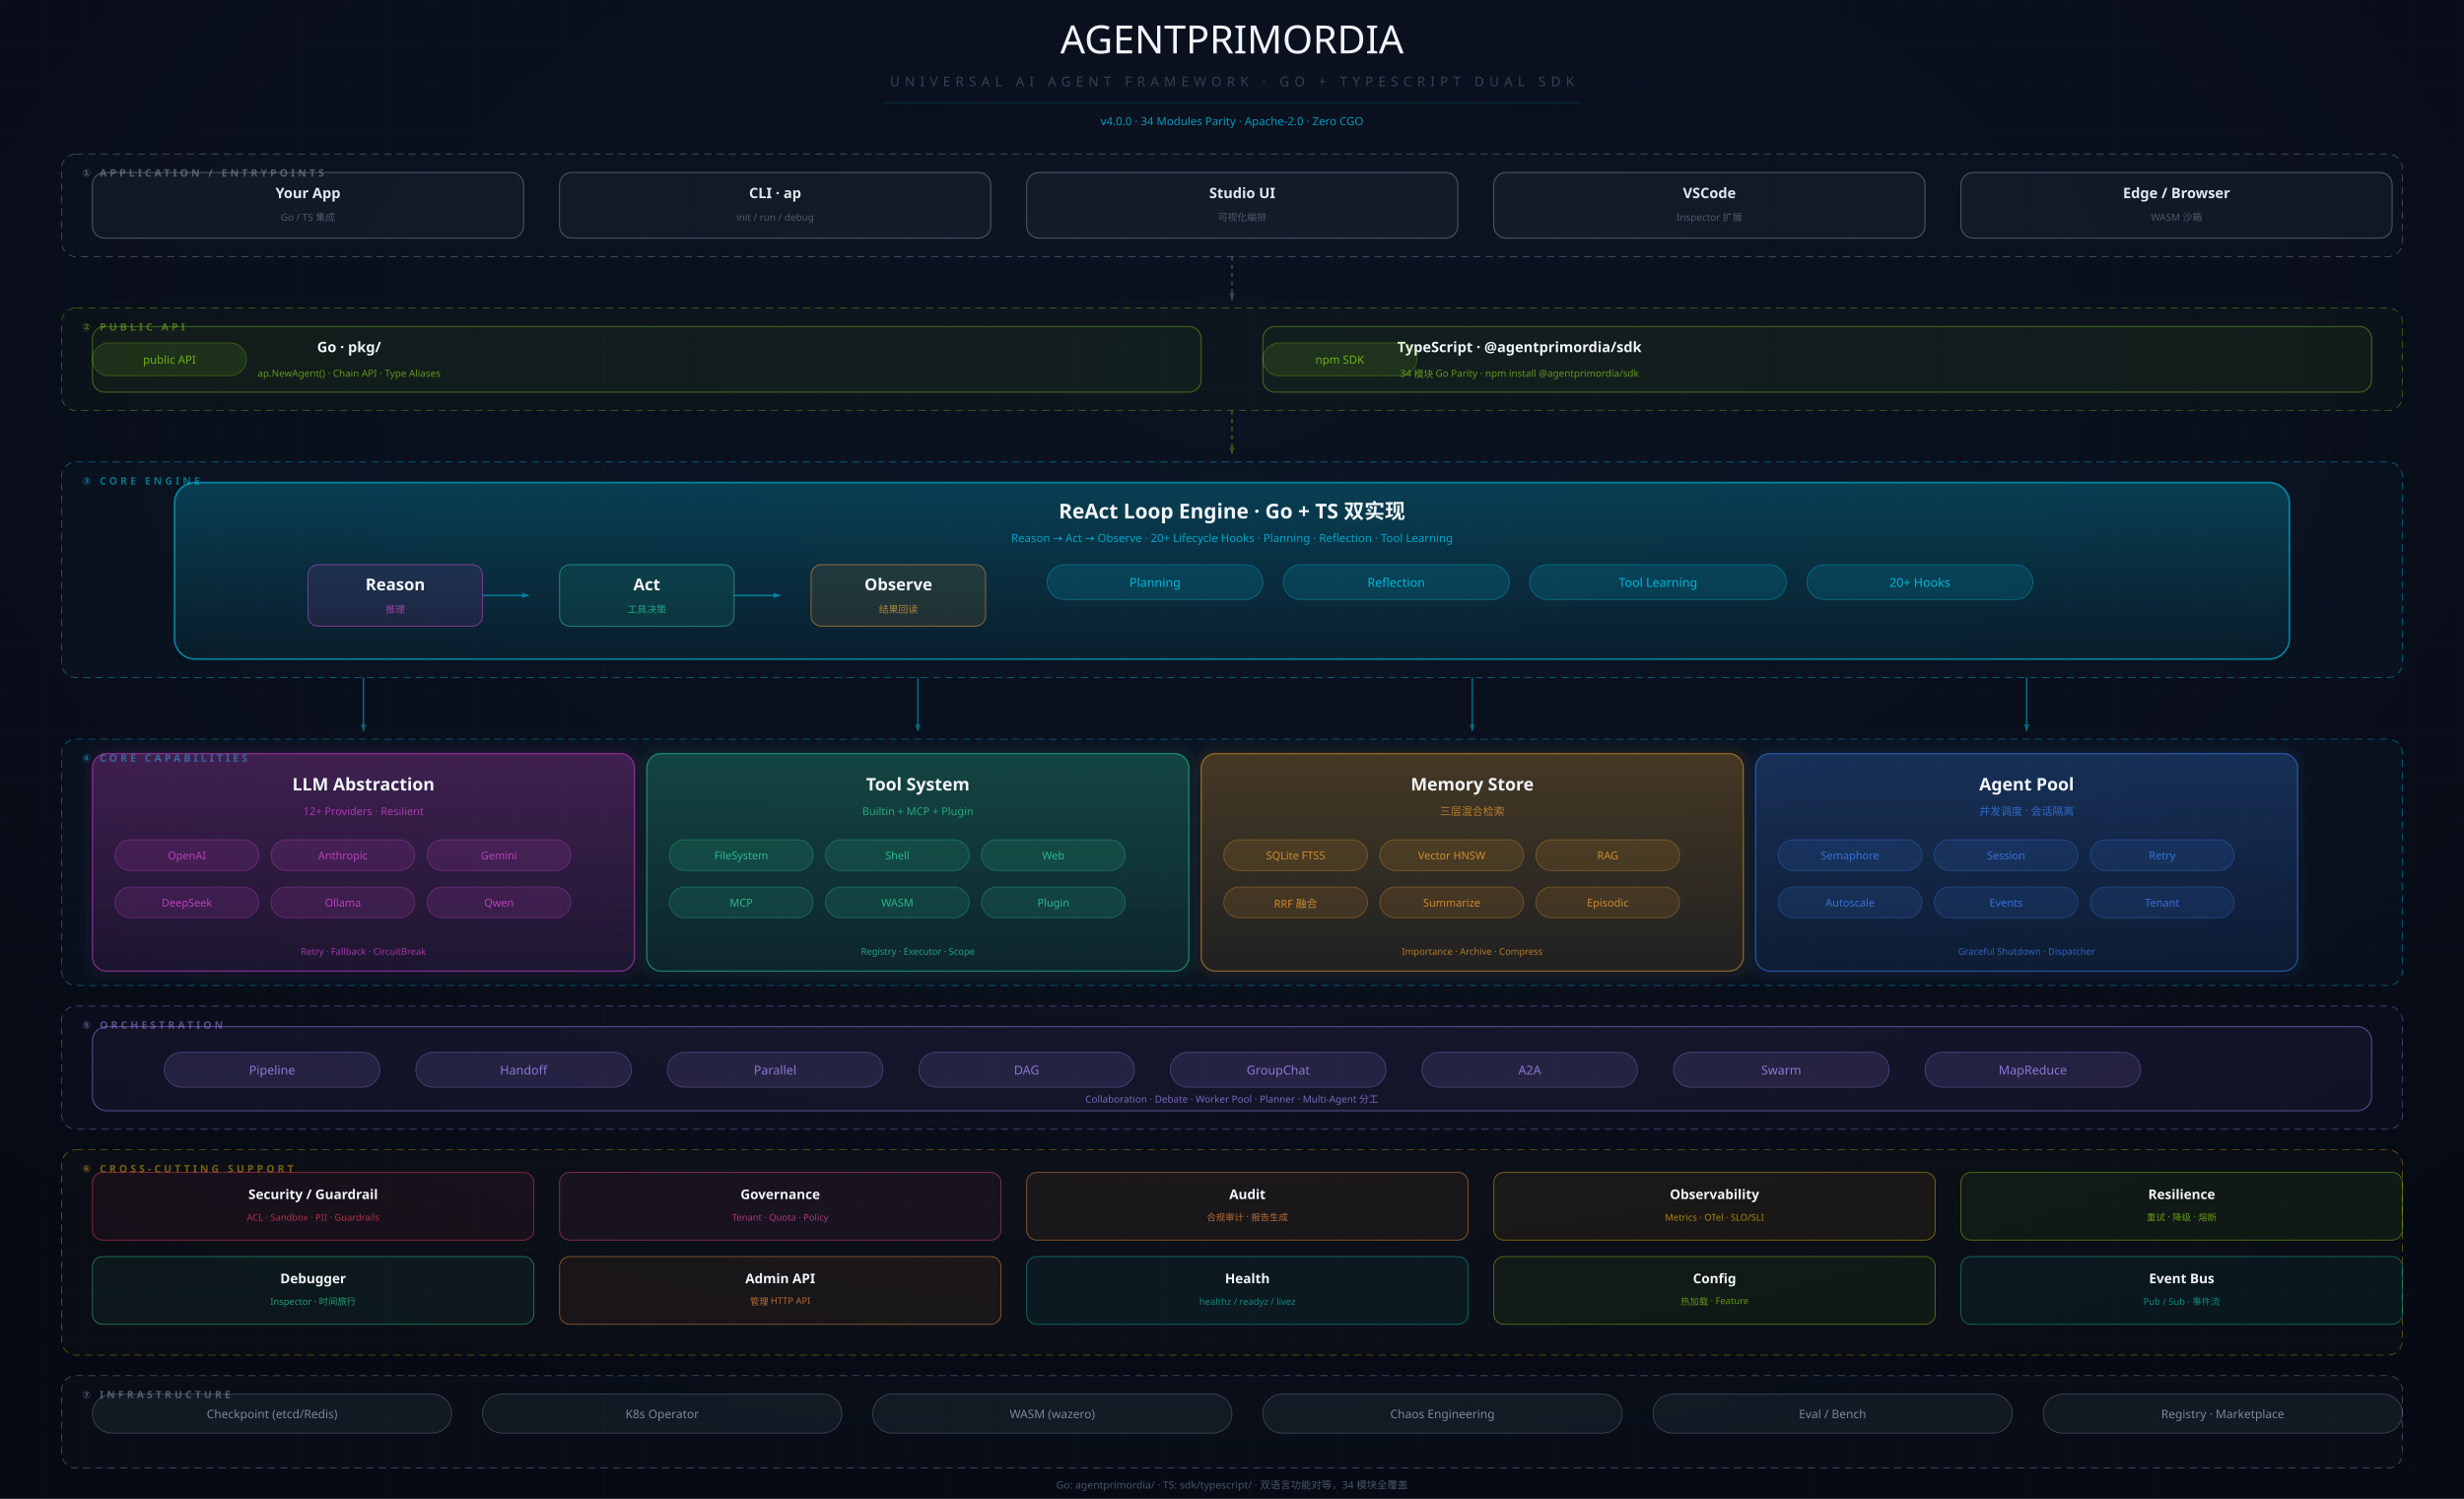
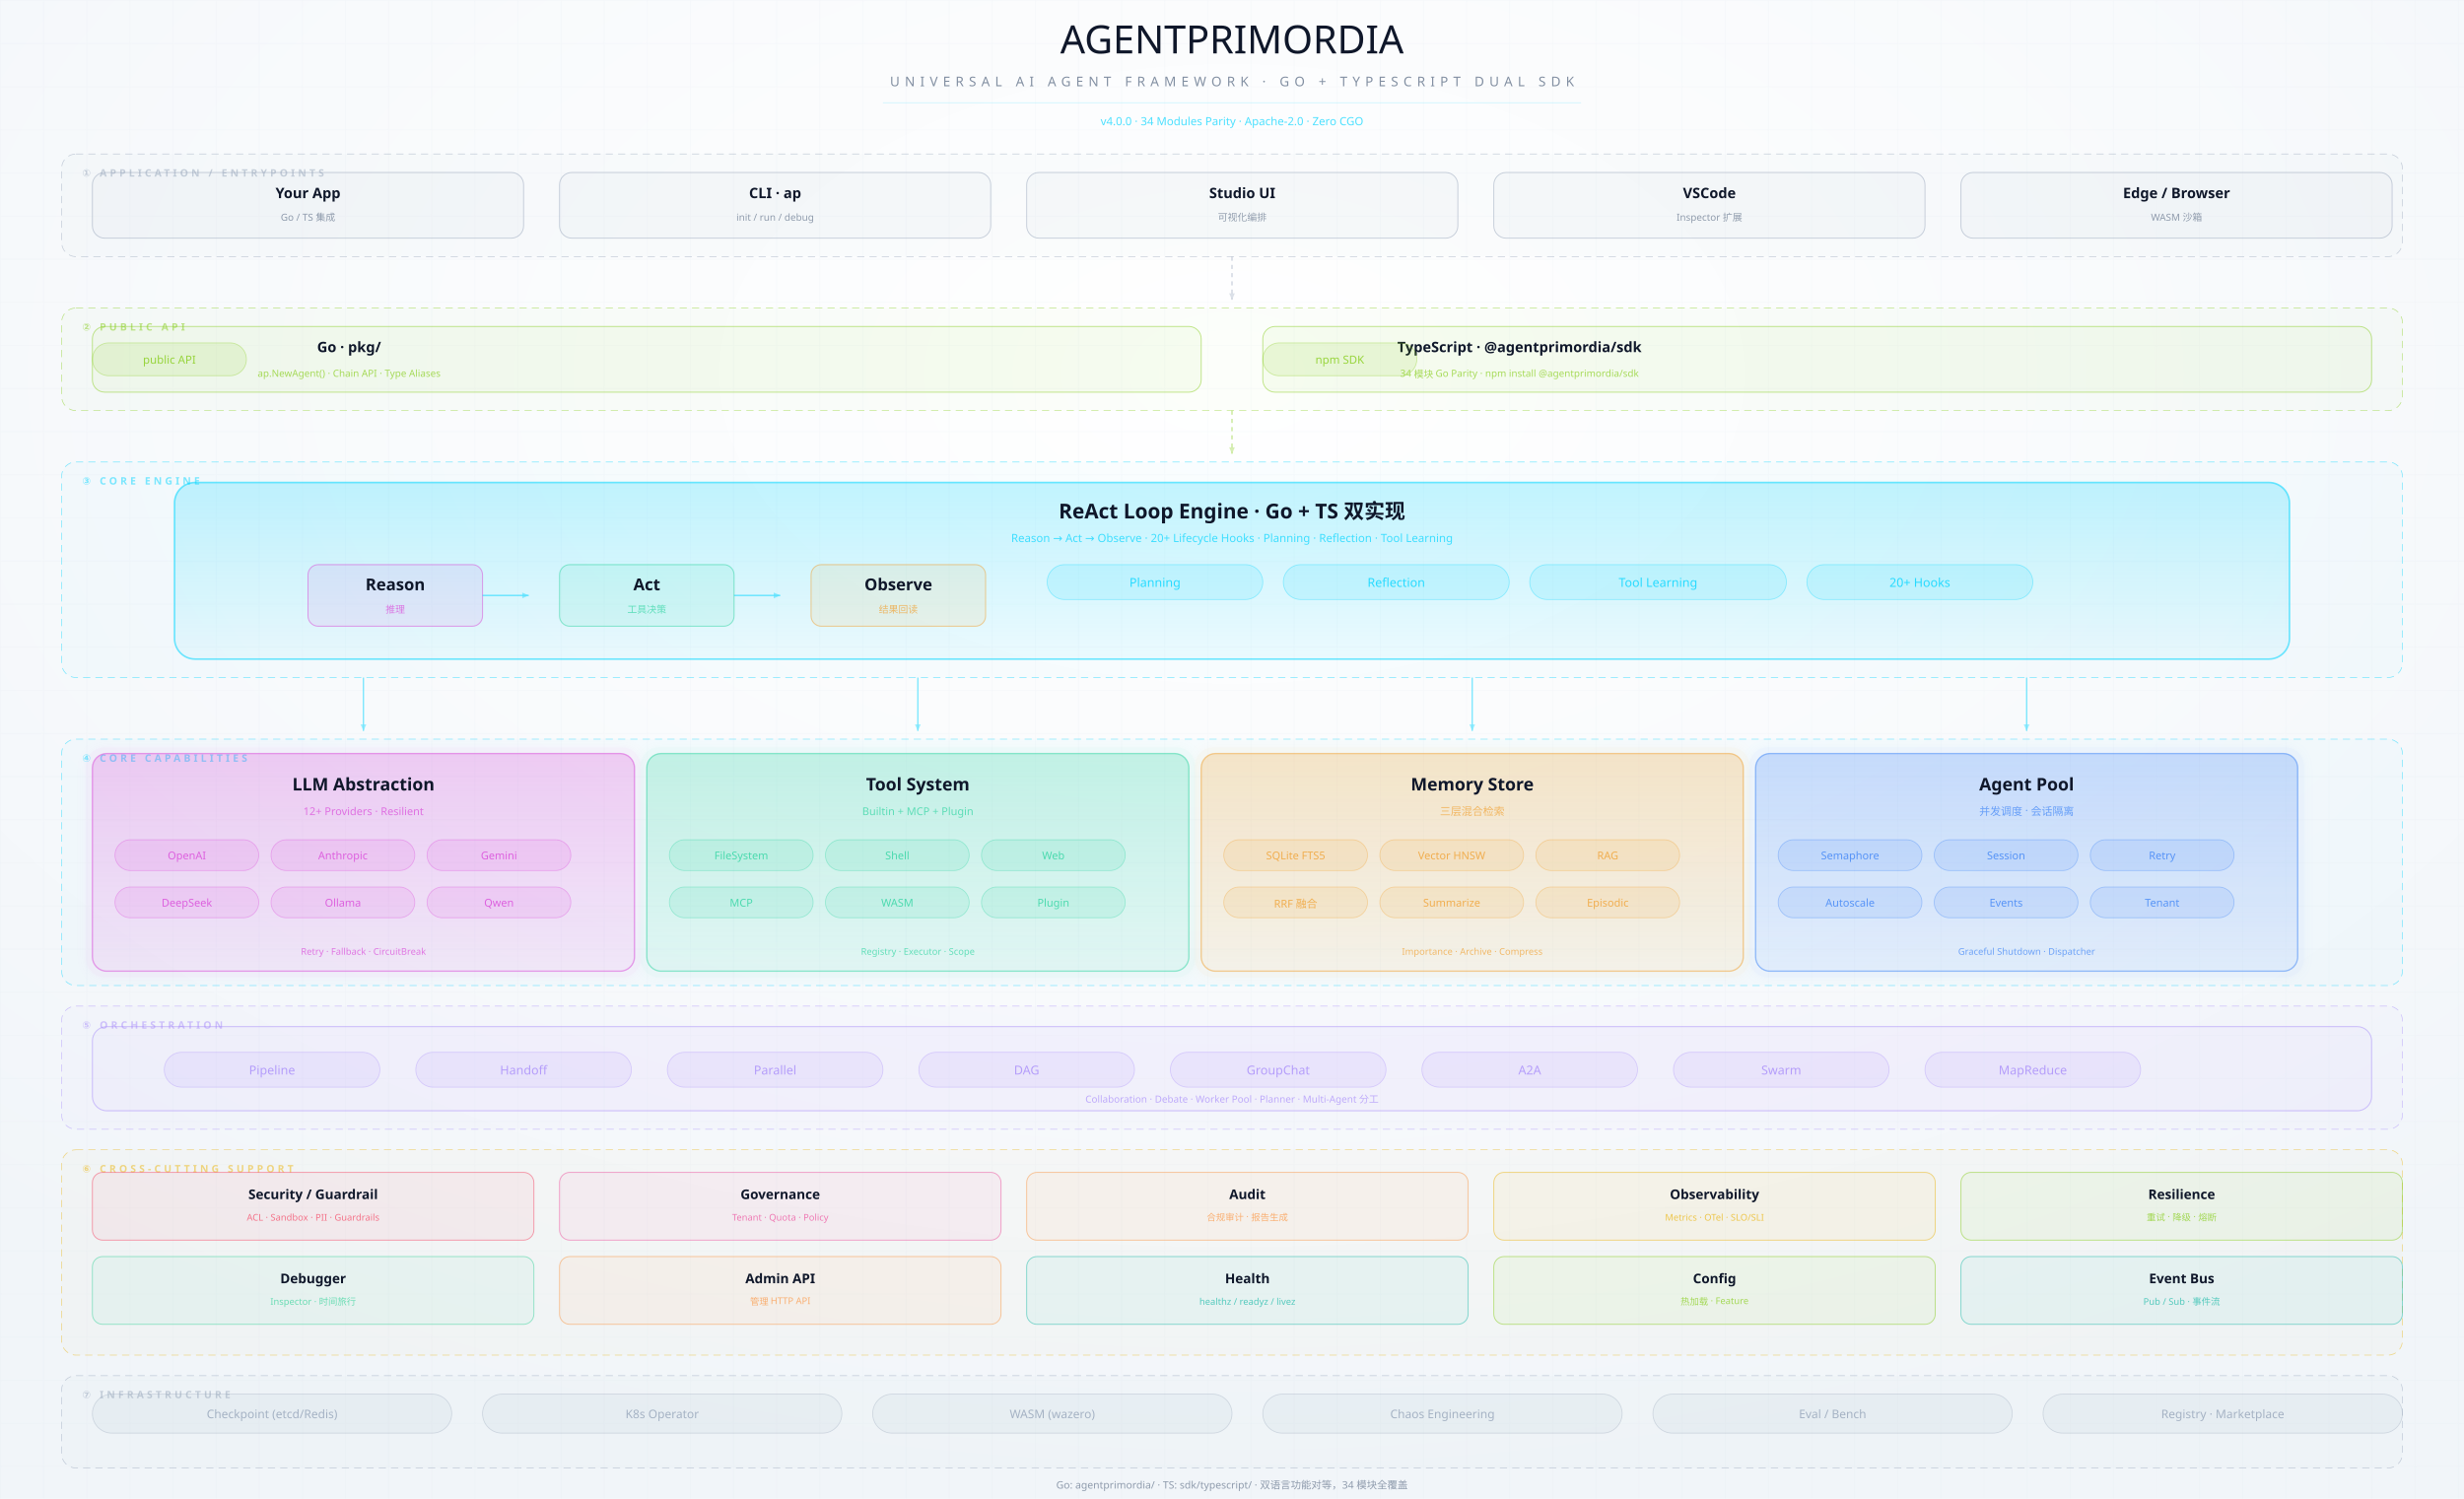
<svg xmlns="http://www.w3.org/2000/svg" width="2400" height="1460" viewBox="0 0 2400 1460">
  <defs>
    <radialGradient id="bgR" cx="50%" cy="25%" r="75%">
-       <stop offset="0%" stop-color="#0b1220" />
-       <stop offset="55%" stop-color="#0a0f1c" />
-       <stop offset="100%" stop-color="#060a14" />
+       <stop offset="0%" stop-color="#ffffff" />
+       <stop offset="55%" stop-color="#f8fafc" />
+       <stop offset="100%" stop-color="#f1f5f9" />
    </radialGradient>
    <linearGradient id="g_core" x1="0" y1="0" x2="0" y2="1">
      <stop offset="0%" stop-color="#00d4ff" stop-opacity="0.22" />
      <stop offset="100%" stop-color="#00d4ff" stop-opacity="0.05" />
    </linearGradient>
    <linearGradient id="g_llm" x1="0" y1="0" x2="0" y2="1">
      <stop offset="0%" stop-color="#d946d9" stop-opacity="0.22" />
      <stop offset="100%" stop-color="#d946d9" stop-opacity="0.05" />
    </linearGradient>
    <linearGradient id="g_mem" x1="0" y1="0" x2="0" y2="1">
      <stop offset="0%" stop-color="#f0a030" stop-opacity="0.22" />
      <stop offset="100%" stop-color="#f0a030" stop-opacity="0.05" />
    </linearGradient>
    <linearGradient id="g_tool" x1="0" y1="0" x2="0" y2="1">
      <stop offset="0%" stop-color="#2dd4a0" stop-opacity="0.22" />
      <stop offset="100%" stop-color="#2dd4a0" stop-opacity="0.05" />
    </linearGradient>
    <linearGradient id="g_pool" x1="0" y1="0" x2="0" y2="1">
      <stop offset="0%" stop-color="#3b82f6" stop-opacity="0.22" />
      <stop offset="100%" stop-color="#3b82f6" stop-opacity="0.05" />
    </linearGradient>
    <linearGradient id="g_orch" x1="0" y1="0" x2="0" y2="1">
      <stop offset="0%" stop-color="#a78bfa" stop-opacity="0.22" />
      <stop offset="100%" stop-color="#a78bfa" stop-opacity="0.05" />
    </linearGradient>
    <filter id="gs" x="-40%" y="-40%" width="180%" height="180%">
      <feGaussianBlur stdDeviation="5" result="b" />
      <feMerge>
        <feMergeNode in="b" />
        <feMergeNode in="SourceGraphic" />
      </feMerge>
    </filter>
    <filter id="gl" x="-60%" y="-60%" width="220%" height="220%">
      <feGaussianBlur stdDeviation="10" result="b" />
      <feComponentTransfer in="b" result="g">
        <feFuncA type="linear" slope="0.22" />
      </feComponentTransfer>
      <feMerge>
        <feMergeNode in="g" />
        <feMergeNode in="SourceGraphic" />
      </feMerge>
    </filter>
    <marker id="a_c" viewBox="0 0 10 10" refX="9" refY="5" markerWidth="6" markerHeight="6" orient="auto">
      <path d="M0 1 L9 5 L0 9z" fill="#00d4ff" opacity="0.65" />
    </marker>
    <marker id="a_m" viewBox="0 0 10 10" refX="9" refY="5" markerWidth="6" markerHeight="6" orient="auto">
      <path d="M0 1 L9 5 L0 9z" fill="#d946d9" opacity="0.65" />
    </marker>
    <marker id="a_a" viewBox="0 0 10 10" refX="9" refY="5" markerWidth="6" markerHeight="6" orient="auto">
      <path d="M0 1 L9 5 L0 9z" fill="#f0a030" opacity="0.65" />
    </marker>
    <marker id="a_t" viewBox="0 0 10 10" refX="9" refY="5" markerWidth="6" markerHeight="6" orient="auto">
      <path d="M0 1 L9 5 L0 9z" fill="#2dd4a0" opacity="0.65" />
    </marker>
    <marker id="a_p" viewBox="0 0 10 10" refX="9" refY="5" markerWidth="6" markerHeight="6" orient="auto">
      <path d="M0 1 L9 5 L0 9z" fill="#3b82f6" opacity="0.65" />
    </marker>
    <marker id="a_o" viewBox="0 0 10 10" refX="9" refY="5" markerWidth="6" markerHeight="6" orient="auto">
      <path d="M0 1 L9 5 L0 9z" fill="#a78bfa" opacity="0.65" />
    </marker>
    <marker id="a_s" viewBox="0 0 10 10" refX="9" refY="5" markerWidth="6" markerHeight="6" orient="auto">
      <path d="M0 1 L9 5 L0 9z" fill="#94a3b8" opacity="0.65" />
    </marker>
    <marker id="a_e" viewBox="0 0 10 10" refX="9" refY="5" markerWidth="6" markerHeight="6" orient="auto">
      <path d="M0 1 L9 5 L0 9z" fill="#14b8a6" opacity="0.65" />
    </marker>
    <marker id="a_l" viewBox="0 0 10 10" refX="9" refY="5" markerWidth="6" markerHeight="6" orient="auto">
      <path d="M0 1 L9 5 L0 9z" fill="#84cc16" opacity="0.65" />
    </marker>
    <marker id="a_r" viewBox="0 0 10 10" refX="9" refY="5" markerWidth="6" markerHeight="6" orient="auto">
      <path d="M0 1 L9 5 L0 9z" fill="#f43f5e" opacity="0.65" />
    </marker>
    <marker id="a_k" viewBox="0 0 10 10" refX="9" refY="5" markerWidth="6" markerHeight="6" orient="auto">
      <path d="M0 1 L9 5 L0 9z" fill="#38bdf8" opacity="0.65" />
    </marker>
    <marker id="a_g" viewBox="0 0 10 10" refX="9" refY="5" markerWidth="6" markerHeight="6" orient="auto">
      <path d="M0 1 L9 5 L0 9z" fill="#ec4899" opacity="0.65" />
    </marker>
    <marker id="a_b" viewBox="0 0 10 10" refX="9" refY="5" markerWidth="6" markerHeight="6" orient="auto">
      <path d="M0 1 L9 5 L0 9z" fill="#eab308" opacity="0.65" />
    </marker>
    <marker id="a_d" viewBox="0 0 10 10" refX="9" refY="5" markerWidth="6" markerHeight="6" orient="auto">
      <path d="M0 1 L9 5 L0 9z" fill="#34d399" opacity="0.65" />
    </marker>
    <marker id="a_n" viewBox="0 0 10 10" refX="9" refY="5" markerWidth="6" markerHeight="6" orient="auto">
      <path d="M0 1 L9 5 L0 9z" fill="#fb923c" opacity="0.65" />
    </marker>
    <pattern id="gp" width="42" height="42" patternUnits="userSpaceOnUse">
-       <path d="M42 0L0 0 0 42" fill="none" stroke="#16213a" stroke-width="0.4" opacity="0.4" />
+       <path d="M42 0L0 0 0 42" fill="none" stroke="#cbd5e1" stroke-width="0.4" opacity="0.35" />
    </pattern>
  </defs>
  <rect width="2400" height="1460" fill="url(#bgR)" />
  <rect width="2400" height="1460" fill="url(#gp)" />
-   <text x="1200" y="52" text-anchor="middle" fill="#f1f5f9" font-family="system-ui,sans-serif" font-size="38" font-weight="200">AGENTPRIMORDIA</text>
-   <text x="1200" y="84" text-anchor="middle" fill="#475569" font-family="system-ui,sans-serif" font-size="13" letter-spacing="5" opacity="0.7">UNIVERSAL AI AGENT FRAMEWORK · GO + TYPESCRIPT DUAL SDK</text>
+   <text x="1200" y="52" text-anchor="middle" fill="#0f172a" font-family="system-ui,sans-serif" font-size="38" font-weight="200">AGENTPRIMORDIA</text>
+   <text x="1200" y="84" text-anchor="middle" fill="#64748b" font-family="system-ui,sans-serif" font-size="13" letter-spacing="5" opacity="0.8">UNIVERSAL AI AGENT FRAMEWORK · GO + TYPESCRIPT DUAL SDK</text>
  <line x1="860" y1="100" x2="1540" y2="100" stroke="#00d4ff" stroke-width="0.5" opacity="0.3" />
  <text x="1200" y="122" text-anchor="middle" fill="#00d4ff" font-family="system-ui,sans-serif" font-size="11" opacity="0.7">v4.0.0  ·  34 Modules Parity  ·  Apache-2.0  ·  Zero CGO</text>
  <rect x="60" y="150" width="2280" height="100" rx="14" fill="#94a3b8" fill-opacity="0.02" stroke="#94a3b8" stroke-opacity="0.5" stroke-width="0.7" stroke-dasharray="7 5" />
  <text x="80" y="172" fill="#94a3b8" font-family="system-ui,sans-serif" font-size="10" font-weight="700" letter-spacing="3" opacity="0.5">①  APPLICATION / ENTRYPOINTS</text>
  <rect x="90" y="168" width="420" height="64" rx="12" fill="#94a3b8" fill-opacity="0.05" stroke="#94a3b8" stroke-opacity="0.5" stroke-width="0.9" />
-   <text x="300" y="193" text-anchor="middle" fill="#e2e8f0" font-family="system-ui,sans-serif" font-size="14" font-weight="600">Your App</text>
+   <text x="300" y="193" text-anchor="middle" fill="#0f172a" font-family="system-ui,sans-serif" font-size="14" font-weight="600">Your App</text>
  <text x="300" y="215" text-anchor="middle" fill="#64748b" font-family="system-ui,sans-serif" font-size="9.5" opacity="0.7">Go / TS 集成</text>
  <rect x="545" y="168" width="420" height="64" rx="12" fill="#94a3b8" fill-opacity="0.05" stroke="#94a3b8" stroke-opacity="0.5" stroke-width="0.9" />
-   <text x="755" y="193" text-anchor="middle" fill="#e2e8f0" font-family="system-ui,sans-serif" font-size="14" font-weight="600">CLI · ap</text>
+   <text x="755" y="193" text-anchor="middle" fill="#0f172a" font-family="system-ui,sans-serif" font-size="14" font-weight="600">CLI · ap</text>
  <text x="755" y="215" text-anchor="middle" fill="#64748b" font-family="system-ui,sans-serif" font-size="9.5" opacity="0.7">init / run / debug</text>
  <rect x="1000" y="168" width="420" height="64" rx="12" fill="#94a3b8" fill-opacity="0.05" stroke="#94a3b8" stroke-opacity="0.5" stroke-width="0.9" />
-   <text x="1210" y="193" text-anchor="middle" fill="#e2e8f0" font-family="system-ui,sans-serif" font-size="14" font-weight="600">Studio UI</text>
+   <text x="1210" y="193" text-anchor="middle" fill="#0f172a" font-family="system-ui,sans-serif" font-size="14" font-weight="600">Studio UI</text>
  <text x="1210" y="215" text-anchor="middle" fill="#64748b" font-family="system-ui,sans-serif" font-size="9.5" opacity="0.7">可视化编排</text>
  <rect x="1455" y="168" width="420" height="64" rx="12" fill="#94a3b8" fill-opacity="0.05" stroke="#94a3b8" stroke-opacity="0.5" stroke-width="0.9" />
-   <text x="1665" y="193" text-anchor="middle" fill="#e2e8f0" font-family="system-ui,sans-serif" font-size="14" font-weight="600">VSCode</text>
+   <text x="1665" y="193" text-anchor="middle" fill="#0f172a" font-family="system-ui,sans-serif" font-size="14" font-weight="600">VSCode</text>
  <text x="1665" y="215" text-anchor="middle" fill="#64748b" font-family="system-ui,sans-serif" font-size="9.5" opacity="0.7">Inspector 扩展</text>
  <rect x="1910" y="168" width="420" height="64" rx="12" fill="#94a3b8" fill-opacity="0.05" stroke="#94a3b8" stroke-opacity="0.5" stroke-width="0.9" />
-   <text x="2120" y="193" text-anchor="middle" fill="#e2e8f0" font-family="system-ui,sans-serif" font-size="14" font-weight="600">Edge / Browser</text>
+   <text x="2120" y="193" text-anchor="middle" fill="#0f172a" font-family="system-ui,sans-serif" font-size="14" font-weight="600">Edge / Browser</text>
  <text x="2120" y="215" text-anchor="middle" fill="#64748b" font-family="system-ui,sans-serif" font-size="9.5" opacity="0.7">WASM 沙箱</text>
  <line x1="1200" y1="250" x2="1200" y2="292" stroke="#94a3b8" stroke-width="1.2" opacity="0.5" stroke-dasharray="4 4" marker-end="url(#a_s)" />
  <rect x="60" y="300" width="2280" height="100" rx="14" fill="#84cc16" fill-opacity="0.02" stroke="#84cc16" stroke-opacity="0.5" stroke-width="0.7" stroke-dasharray="7 5" />
  <text x="80" y="322" fill="#84cc16" font-family="system-ui,sans-serif" font-size="10" font-weight="700" letter-spacing="3" opacity="0.5">②  PUBLIC API</text>
  <rect x="90" y="318" width="1080" height="64" rx="12" fill="#84cc16" fill-opacity="0.05" stroke="#84cc16" stroke-opacity="0.5" stroke-width="0.9" />
-   <text x="340" y="343" text-anchor="middle" fill="#f1f5f9" font-family="system-ui,sans-serif" font-size="14" font-weight="600">Go  ·  pkg/</text>
+   <text x="340" y="343" text-anchor="middle" fill="#0f172a" font-family="system-ui,sans-serif" font-size="14" font-weight="600">Go  ·  pkg/</text>
  <text x="340" y="367" text-anchor="middle" fill="#84cc16" font-family="system-ui,sans-serif" font-size="9.5" opacity="0.7">ap.NewAgent() · Chain API · Type Aliases</text>
  <rect x="90" y="334" width="150" height="32" rx="16.0" fill="#84cc16" fill-opacity="0.12" stroke="#84cc16" stroke-opacity="0.35" stroke-width="0.8" />
  <text x="165.0" y="350.0" text-anchor="middle" dominant-baseline="central" fill="#84cc16" font-family="system-ui,sans-serif" font-size="11" opacity="0.8">public API</text>
  <rect x="1230" y="318" width="1080" height="64" rx="12" fill="#84cc16" fill-opacity="0.05" stroke="#84cc16" stroke-opacity="0.5" stroke-width="0.9" />
-   <text x="1480" y="343" text-anchor="middle" fill="#f1f5f9" font-family="system-ui,sans-serif" font-size="14" font-weight="600">TypeScript  ·  @agentprimordia/sdk</text>
+   <text x="1480" y="343" text-anchor="middle" fill="#0f172a" font-family="system-ui,sans-serif" font-size="14" font-weight="600">TypeScript  ·  @agentprimordia/sdk</text>
  <text x="1480" y="367" text-anchor="middle" fill="#84cc16" font-family="system-ui,sans-serif" font-size="9.5" opacity="0.7">34 模块 Go Parity · npm install @agentprimordia/sdk</text>
  <rect x="1230" y="334" width="150" height="32" rx="16.0" fill="#84cc16" fill-opacity="0.12" stroke="#84cc16" stroke-opacity="0.35" stroke-width="0.8" />
  <text x="1305.0" y="350.0" text-anchor="middle" dominant-baseline="central" fill="#84cc16" font-family="system-ui,sans-serif" font-size="11" opacity="0.8">npm SDK</text>
  <line x1="1200" y1="400" x2="1200" y2="442" stroke="#84cc16" stroke-width="1.2" opacity="0.5" stroke-dasharray="4 4" marker-end="url(#a_l)" />
  <rect x="60" y="450" width="2280" height="210" rx="14" fill="#00d4ff" fill-opacity="0.02" stroke="#00d4ff" stroke-opacity="0.5" stroke-width="0.7" stroke-dasharray="7 5" />
  <text x="80" y="472" fill="#00d4ff" font-family="system-ui,sans-serif" font-size="10" font-weight="700" letter-spacing="3" opacity="0.5">③  CORE ENGINE</text>
  <rect x="170" y="470" width="2060" height="172" rx="20" fill="url(#g_core)" stroke="#00d4ff" stroke-opacity="0.55" stroke-width="1.6" />
-   <text x="1200" y="505" text-anchor="middle" fill="#f1f5f9" font-family="system-ui,sans-serif" font-size="20" font-weight="600">ReAct Loop Engine  ·  Go + TS 双实现</text>
+   <text x="1200" y="505" text-anchor="middle" fill="#0f172a" font-family="system-ui,sans-serif" font-size="20" font-weight="600">ReAct Loop Engine  ·  Go + TS 双实现</text>
  <text x="1200" y="528" text-anchor="middle" fill="#00d4ff" font-family="system-ui,sans-serif" font-size="11" opacity="0.7">Reason → Act → Observe · 20+ Lifecycle Hooks · Planning · Reflection · Tool Learning</text>
  <rect x="300" y="550" width="170" height="60" rx="10" fill="#d946d9" fill-opacity="0.1" stroke="#d946d9" stroke-opacity="0.5" stroke-width="1" />
-   <text x="385" y="575" text-anchor="middle" fill="#f1f5f9" font-family="system-ui,sans-serif" font-size="16" font-weight="600">Reason</text>
+   <text x="385" y="575" text-anchor="middle" fill="#0f172a" font-family="system-ui,sans-serif" font-size="16" font-weight="600">Reason</text>
  <text x="385" y="597" text-anchor="middle" fill="#d946d9" font-family="system-ui,sans-serif" font-size="9.5" opacity="0.7">推理</text>
  <line x1="470" y1="580" x2="515" y2="580" stroke="#00d4ff" stroke-width="1.2" opacity="0.6" marker-end="url(#a_c)" />
  <rect x="545" y="550" width="170" height="60" rx="10" fill="#2dd4a0" fill-opacity="0.1" stroke="#2dd4a0" stroke-opacity="0.5" stroke-width="1" />
-   <text x="630" y="575" text-anchor="middle" fill="#f1f5f9" font-family="system-ui,sans-serif" font-size="16" font-weight="600">Act</text>
+   <text x="630" y="575" text-anchor="middle" fill="#0f172a" font-family="system-ui,sans-serif" font-size="16" font-weight="600">Act</text>
  <text x="630" y="597" text-anchor="middle" fill="#2dd4a0" font-family="system-ui,sans-serif" font-size="9.5" opacity="0.7">工具决策</text>
  <line x1="715" y1="580" x2="760" y2="580" stroke="#00d4ff" stroke-width="1.2" opacity="0.6" marker-end="url(#a_c)" />
  <rect x="790" y="550" width="170" height="60" rx="10" fill="#f0a030" fill-opacity="0.1" stroke="#f0a030" stroke-opacity="0.5" stroke-width="1" />
-   <text x="875" y="575" text-anchor="middle" fill="#f1f5f9" font-family="system-ui,sans-serif" font-size="16" font-weight="600">Observe</text>
+   <text x="875" y="575" text-anchor="middle" fill="#0f172a" font-family="system-ui,sans-serif" font-size="16" font-weight="600">Observe</text>
  <text x="875" y="597" text-anchor="middle" fill="#f0a030" font-family="system-ui,sans-serif" font-size="9.5" opacity="0.7">结果回读</text>
  <rect x="1020" y="550" width="210" height="34" rx="17.0" fill="#00d4ff" fill-opacity="0.12" stroke="#00d4ff" stroke-opacity="0.35" stroke-width="0.8" />
  <text x="1125.0" y="567.0" text-anchor="middle" dominant-baseline="central" fill="#00d4ff" font-family="system-ui,sans-serif" font-size="12" opacity="0.8">Planning</text>
  <rect x="1250" y="550" width="220" height="34" rx="17.0" fill="#00d4ff" fill-opacity="0.12" stroke="#00d4ff" stroke-opacity="0.35" stroke-width="0.8" />
  <text x="1360.0" y="567.0" text-anchor="middle" dominant-baseline="central" fill="#00d4ff" font-family="system-ui,sans-serif" font-size="12" opacity="0.8">Reflection</text>
  <rect x="1490" y="550" width="250" height="34" rx="17.0" fill="#00d4ff" fill-opacity="0.12" stroke="#00d4ff" stroke-opacity="0.35" stroke-width="0.8" />
  <text x="1615.0" y="567.0" text-anchor="middle" dominant-baseline="central" fill="#00d4ff" font-family="system-ui,sans-serif" font-size="12" opacity="0.8">Tool Learning</text>
  <rect x="1760" y="550" width="220" height="34" rx="17.0" fill="#00d4ff" fill-opacity="0.12" stroke="#00d4ff" stroke-opacity="0.35" stroke-width="0.8" />
  <text x="1870.0" y="567.0" text-anchor="middle" dominant-baseline="central" fill="#00d4ff" font-family="system-ui,sans-serif" font-size="12" opacity="0.8">20+ Hooks</text>
  <line x1="354" y1="660" x2="354" y2="712" stroke="#00d4ff" stroke-width="1.2" opacity="0.55" marker-end="url(#a_c)" />
  <line x1="894" y1="660" x2="894" y2="712" stroke="#00d4ff" stroke-width="1.2" opacity="0.55" marker-end="url(#a_c)" />
  <line x1="1434" y1="660" x2="1434" y2="712" stroke="#00d4ff" stroke-width="1.2" opacity="0.55" marker-end="url(#a_c)" />
  <line x1="1974" y1="660" x2="1974" y2="712" stroke="#00d4ff" stroke-width="1.2" opacity="0.55" marker-end="url(#a_c)" />
  <rect x="60" y="720" width="2280" height="240" rx="14" fill="#00d4ff" fill-opacity="0.02" stroke="#00d4ff" stroke-opacity="0.5" stroke-width="0.7" stroke-dasharray="7 5" />
  <text x="80" y="742" fill="#00d4ff" font-family="system-ui,sans-serif" font-size="10" font-weight="700" letter-spacing="3" opacity="0.5">④  CORE CAPABILITIES</text>
  <rect x="84" y="728" width="540" height="224" rx="18" fill="#d946d9" opacity="0.05" filter="url(#gs)" />
  <rect x="90" y="734" width="528" height="212" rx="14" fill="url(#g_llm)" stroke="#d946d9" stroke-opacity="0.5" stroke-width="1.3" />
-   <text x="354" y="770" text-anchor="middle" fill="#f1f5f9" font-family="system-ui,sans-serif" font-size="17" font-weight="600">LLM Abstraction</text>
+   <text x="354" y="770" text-anchor="middle" fill="#0f172a" font-family="system-ui,sans-serif" font-size="17" font-weight="600">LLM Abstraction</text>
  <text x="354" y="794" text-anchor="middle" fill="#d946d9" font-family="system-ui,sans-serif" font-size="10.5" opacity="0.7">12+ Providers · Resilient</text>
  <rect x="112" y="818" width="140" height="30" rx="15.0" fill="#d946d9" fill-opacity="0.12" stroke="#d946d9" stroke-opacity="0.35" stroke-width="0.8" />
  <text x="182.0" y="833.0" text-anchor="middle" dominant-baseline="central" fill="#d946d9" font-family="system-ui,sans-serif" font-size="10.5" opacity="0.8">OpenAI</text>
  <rect x="264" y="818" width="140" height="30" rx="15.0" fill="#d946d9" fill-opacity="0.12" stroke="#d946d9" stroke-opacity="0.35" stroke-width="0.8" />
  <text x="334.0" y="833.0" text-anchor="middle" dominant-baseline="central" fill="#d946d9" font-family="system-ui,sans-serif" font-size="10.5" opacity="0.8">Anthropic</text>
  <rect x="416" y="818" width="140" height="30" rx="15.0" fill="#d946d9" fill-opacity="0.12" stroke="#d946d9" stroke-opacity="0.35" stroke-width="0.8" />
  <text x="486.0" y="833.0" text-anchor="middle" dominant-baseline="central" fill="#d946d9" font-family="system-ui,sans-serif" font-size="10.5" opacity="0.8">Gemini</text>
  <rect x="112" y="864" width="140" height="30" rx="15.0" fill="#d946d9" fill-opacity="0.12" stroke="#d946d9" stroke-opacity="0.35" stroke-width="0.8" />
  <text x="182.0" y="879.0" text-anchor="middle" dominant-baseline="central" fill="#d946d9" font-family="system-ui,sans-serif" font-size="10.5" opacity="0.8">DeepSeek</text>
  <rect x="264" y="864" width="140" height="30" rx="15.0" fill="#d946d9" fill-opacity="0.12" stroke="#d946d9" stroke-opacity="0.35" stroke-width="0.8" />
  <text x="334.0" y="879.0" text-anchor="middle" dominant-baseline="central" fill="#d946d9" font-family="system-ui,sans-serif" font-size="10.5" opacity="0.8">Ollama</text>
  <rect x="416" y="864" width="140" height="30" rx="15.0" fill="#d946d9" fill-opacity="0.12" stroke="#d946d9" stroke-opacity="0.35" stroke-width="0.8" />
  <text x="486.0" y="879.0" text-anchor="middle" dominant-baseline="central" fill="#d946d9" font-family="system-ui,sans-serif" font-size="10.5" opacity="0.8">Qwen</text>
  <text x="354" y="930" text-anchor="middle" fill="#d946d9" font-family="system-ui,sans-serif" font-size="9" opacity="0.7">Retry · Fallback · CircuitBreak</text>
  <rect x="624" y="728" width="540" height="224" rx="18" fill="#2dd4a0" opacity="0.05" filter="url(#gs)" />
  <rect x="630" y="734" width="528" height="212" rx="14" fill="url(#g_tool)" stroke="#2dd4a0" stroke-opacity="0.5" stroke-width="1.3" />
-   <text x="894" y="770" text-anchor="middle" fill="#f1f5f9" font-family="system-ui,sans-serif" font-size="17" font-weight="600">Tool System</text>
+   <text x="894" y="770" text-anchor="middle" fill="#0f172a" font-family="system-ui,sans-serif" font-size="17" font-weight="600">Tool System</text>
  <text x="894" y="794" text-anchor="middle" fill="#2dd4a0" font-family="system-ui,sans-serif" font-size="10.5" opacity="0.7">Builtin + MCP + Plugin</text>
  <rect x="652" y="818" width="140" height="30" rx="15.0" fill="#2dd4a0" fill-opacity="0.12" stroke="#2dd4a0" stroke-opacity="0.35" stroke-width="0.8" />
  <text x="722.0" y="833.0" text-anchor="middle" dominant-baseline="central" fill="#2dd4a0" font-family="system-ui,sans-serif" font-size="10.5" opacity="0.8">FileSystem</text>
  <rect x="804" y="818" width="140" height="30" rx="15.0" fill="#2dd4a0" fill-opacity="0.12" stroke="#2dd4a0" stroke-opacity="0.35" stroke-width="0.8" />
  <text x="874.0" y="833.0" text-anchor="middle" dominant-baseline="central" fill="#2dd4a0" font-family="system-ui,sans-serif" font-size="10.5" opacity="0.8">Shell</text>
  <rect x="956" y="818" width="140" height="30" rx="15.0" fill="#2dd4a0" fill-opacity="0.12" stroke="#2dd4a0" stroke-opacity="0.35" stroke-width="0.8" />
  <text x="1026.0" y="833.0" text-anchor="middle" dominant-baseline="central" fill="#2dd4a0" font-family="system-ui,sans-serif" font-size="10.5" opacity="0.8">Web</text>
  <rect x="652" y="864" width="140" height="30" rx="15.0" fill="#2dd4a0" fill-opacity="0.12" stroke="#2dd4a0" stroke-opacity="0.35" stroke-width="0.8" />
  <text x="722.0" y="879.0" text-anchor="middle" dominant-baseline="central" fill="#2dd4a0" font-family="system-ui,sans-serif" font-size="10.5" opacity="0.8">MCP</text>
  <rect x="804" y="864" width="140" height="30" rx="15.0" fill="#2dd4a0" fill-opacity="0.12" stroke="#2dd4a0" stroke-opacity="0.35" stroke-width="0.8" />
  <text x="874.0" y="879.0" text-anchor="middle" dominant-baseline="central" fill="#2dd4a0" font-family="system-ui,sans-serif" font-size="10.5" opacity="0.8">WASM</text>
  <rect x="956" y="864" width="140" height="30" rx="15.0" fill="#2dd4a0" fill-opacity="0.12" stroke="#2dd4a0" stroke-opacity="0.35" stroke-width="0.8" />
  <text x="1026.0" y="879.0" text-anchor="middle" dominant-baseline="central" fill="#2dd4a0" font-family="system-ui,sans-serif" font-size="10.5" opacity="0.8">Plugin</text>
  <text x="894" y="930" text-anchor="middle" fill="#2dd4a0" font-family="system-ui,sans-serif" font-size="9" opacity="0.7">Registry · Executor · Scope</text>
  <rect x="1164" y="728" width="540" height="224" rx="18" fill="#f0a030" opacity="0.05" filter="url(#gs)" />
  <rect x="1170" y="734" width="528" height="212" rx="14" fill="url(#g_mem)" stroke="#f0a030" stroke-opacity="0.5" stroke-width="1.3" />
-   <text x="1434" y="770" text-anchor="middle" fill="#f1f5f9" font-family="system-ui,sans-serif" font-size="17" font-weight="600">Memory Store</text>
+   <text x="1434" y="770" text-anchor="middle" fill="#0f172a" font-family="system-ui,sans-serif" font-size="17" font-weight="600">Memory Store</text>
  <text x="1434" y="794" text-anchor="middle" fill="#f0a030" font-family="system-ui,sans-serif" font-size="10.5" opacity="0.7">三层混合检索</text>
  <rect x="1192" y="818" width="140" height="30" rx="15.0" fill="#f0a030" fill-opacity="0.12" stroke="#f0a030" stroke-opacity="0.35" stroke-width="0.8" />
  <text x="1262.0" y="833.0" text-anchor="middle" dominant-baseline="central" fill="#f0a030" font-family="system-ui,sans-serif" font-size="10.5" opacity="0.8">SQLite FTS5</text>
  <rect x="1344" y="818" width="140" height="30" rx="15.0" fill="#f0a030" fill-opacity="0.12" stroke="#f0a030" stroke-opacity="0.35" stroke-width="0.8" />
  <text x="1414.0" y="833.0" text-anchor="middle" dominant-baseline="central" fill="#f0a030" font-family="system-ui,sans-serif" font-size="10.5" opacity="0.8">Vector HNSW</text>
  <rect x="1496" y="818" width="140" height="30" rx="15.0" fill="#f0a030" fill-opacity="0.12" stroke="#f0a030" stroke-opacity="0.35" stroke-width="0.8" />
  <text x="1566.0" y="833.0" text-anchor="middle" dominant-baseline="central" fill="#f0a030" font-family="system-ui,sans-serif" font-size="10.5" opacity="0.8">RAG</text>
  <rect x="1192" y="864" width="140" height="30" rx="15.0" fill="#f0a030" fill-opacity="0.12" stroke="#f0a030" stroke-opacity="0.35" stroke-width="0.8" />
  <text x="1262.0" y="879.0" text-anchor="middle" dominant-baseline="central" fill="#f0a030" font-family="system-ui,sans-serif" font-size="10.5" opacity="0.8">RRF 融合</text>
  <rect x="1344" y="864" width="140" height="30" rx="15.0" fill="#f0a030" fill-opacity="0.12" stroke="#f0a030" stroke-opacity="0.35" stroke-width="0.8" />
  <text x="1414.0" y="879.0" text-anchor="middle" dominant-baseline="central" fill="#f0a030" font-family="system-ui,sans-serif" font-size="10.5" opacity="0.8">Summarize</text>
  <rect x="1496" y="864" width="140" height="30" rx="15.0" fill="#f0a030" fill-opacity="0.12" stroke="#f0a030" stroke-opacity="0.35" stroke-width="0.8" />
  <text x="1566.0" y="879.0" text-anchor="middle" dominant-baseline="central" fill="#f0a030" font-family="system-ui,sans-serif" font-size="10.5" opacity="0.8">Episodic</text>
  <text x="1434" y="930" text-anchor="middle" fill="#f0a030" font-family="system-ui,sans-serif" font-size="9" opacity="0.7">Importance · Archive · Compress</text>
  <rect x="1704" y="728" width="540" height="224" rx="18" fill="#3b82f6" opacity="0.05" filter="url(#gs)" />
  <rect x="1710" y="734" width="528" height="212" rx="14" fill="url(#g_pool)" stroke="#3b82f6" stroke-opacity="0.5" stroke-width="1.3" />
-   <text x="1974" y="770" text-anchor="middle" fill="#f1f5f9" font-family="system-ui,sans-serif" font-size="17" font-weight="600">Agent Pool</text>
+   <text x="1974" y="770" text-anchor="middle" fill="#0f172a" font-family="system-ui,sans-serif" font-size="17" font-weight="600">Agent Pool</text>
  <text x="1974" y="794" text-anchor="middle" fill="#3b82f6" font-family="system-ui,sans-serif" font-size="10.5" opacity="0.7">并发调度 · 会话隔离</text>
  <rect x="1732" y="818" width="140" height="30" rx="15.0" fill="#3b82f6" fill-opacity="0.12" stroke="#3b82f6" stroke-opacity="0.35" stroke-width="0.8" />
  <text x="1802.0" y="833.0" text-anchor="middle" dominant-baseline="central" fill="#3b82f6" font-family="system-ui,sans-serif" font-size="10.5" opacity="0.8">Semaphore</text>
  <rect x="1884" y="818" width="140" height="30" rx="15.0" fill="#3b82f6" fill-opacity="0.12" stroke="#3b82f6" stroke-opacity="0.35" stroke-width="0.8" />
  <text x="1954.0" y="833.0" text-anchor="middle" dominant-baseline="central" fill="#3b82f6" font-family="system-ui,sans-serif" font-size="10.5" opacity="0.8">Session</text>
  <rect x="2036" y="818" width="140" height="30" rx="15.0" fill="#3b82f6" fill-opacity="0.12" stroke="#3b82f6" stroke-opacity="0.35" stroke-width="0.8" />
  <text x="2106.0" y="833.0" text-anchor="middle" dominant-baseline="central" fill="#3b82f6" font-family="system-ui,sans-serif" font-size="10.5" opacity="0.8">Retry</text>
  <rect x="1732" y="864" width="140" height="30" rx="15.0" fill="#3b82f6" fill-opacity="0.12" stroke="#3b82f6" stroke-opacity="0.35" stroke-width="0.8" />
  <text x="1802.0" y="879.0" text-anchor="middle" dominant-baseline="central" fill="#3b82f6" font-family="system-ui,sans-serif" font-size="10.5" opacity="0.8">Autoscale</text>
  <rect x="1884" y="864" width="140" height="30" rx="15.0" fill="#3b82f6" fill-opacity="0.12" stroke="#3b82f6" stroke-opacity="0.35" stroke-width="0.8" />
  <text x="1954.0" y="879.0" text-anchor="middle" dominant-baseline="central" fill="#3b82f6" font-family="system-ui,sans-serif" font-size="10.5" opacity="0.8">Events</text>
  <rect x="2036" y="864" width="140" height="30" rx="15.0" fill="#3b82f6" fill-opacity="0.12" stroke="#3b82f6" stroke-opacity="0.35" stroke-width="0.8" />
  <text x="2106.0" y="879.0" text-anchor="middle" dominant-baseline="central" fill="#3b82f6" font-family="system-ui,sans-serif" font-size="10.5" opacity="0.8">Tenant</text>
  <text x="1974" y="930" text-anchor="middle" fill="#3b82f6" font-family="system-ui,sans-serif" font-size="9" opacity="0.7">Graceful Shutdown · Dispatcher</text>
  <rect x="60" y="980" width="2280" height="120" rx="14" fill="#a78bfa" fill-opacity="0.02" stroke="#a78bfa" stroke-opacity="0.5" stroke-width="0.7" stroke-dasharray="7 5" />
  <text x="80" y="1002" fill="#a78bfa" font-family="system-ui,sans-serif" font-size="10" font-weight="700" letter-spacing="3" opacity="0.5">⑤  ORCHESTRATION</text>
  <rect x="90" y="1000" width="2220" height="82" rx="14" fill="#a78bfa" fill-opacity="0.05" stroke="#a78bfa" stroke-opacity="0.5" stroke-width="1" />
  <rect x="160" y="1025" width="210" height="34" rx="17.0" fill="#a78bfa" fill-opacity="0.12" stroke="#a78bfa" stroke-opacity="0.35" stroke-width="0.8" />
  <text x="265.0" y="1042.0" text-anchor="middle" dominant-baseline="central" fill="#a78bfa" font-family="system-ui,sans-serif" font-size="12" opacity="0.8">Pipeline</text>
  <rect x="405" y="1025" width="210" height="34" rx="17.0" fill="#a78bfa" fill-opacity="0.12" stroke="#a78bfa" stroke-opacity="0.35" stroke-width="0.8" />
  <text x="510.0" y="1042.0" text-anchor="middle" dominant-baseline="central" fill="#a78bfa" font-family="system-ui,sans-serif" font-size="12" opacity="0.8">Handoff</text>
  <rect x="650" y="1025" width="210" height="34" rx="17.0" fill="#a78bfa" fill-opacity="0.12" stroke="#a78bfa" stroke-opacity="0.35" stroke-width="0.8" />
  <text x="755.0" y="1042.0" text-anchor="middle" dominant-baseline="central" fill="#a78bfa" font-family="system-ui,sans-serif" font-size="12" opacity="0.8">Parallel</text>
  <rect x="895" y="1025" width="210" height="34" rx="17.0" fill="#a78bfa" fill-opacity="0.12" stroke="#a78bfa" stroke-opacity="0.35" stroke-width="0.8" />
  <text x="1000.0" y="1042.0" text-anchor="middle" dominant-baseline="central" fill="#a78bfa" font-family="system-ui,sans-serif" font-size="12" opacity="0.8">DAG</text>
  <rect x="1140" y="1025" width="210" height="34" rx="17.0" fill="#a78bfa" fill-opacity="0.12" stroke="#a78bfa" stroke-opacity="0.35" stroke-width="0.8" />
  <text x="1245.0" y="1042.0" text-anchor="middle" dominant-baseline="central" fill="#a78bfa" font-family="system-ui,sans-serif" font-size="12" opacity="0.8">GroupChat</text>
  <rect x="1385" y="1025" width="210" height="34" rx="17.0" fill="#a78bfa" fill-opacity="0.12" stroke="#a78bfa" stroke-opacity="0.35" stroke-width="0.8" />
  <text x="1490.0" y="1042.0" text-anchor="middle" dominant-baseline="central" fill="#a78bfa" font-family="system-ui,sans-serif" font-size="12" opacity="0.8">A2A</text>
  <rect x="1630" y="1025" width="210" height="34" rx="17.0" fill="#a78bfa" fill-opacity="0.12" stroke="#a78bfa" stroke-opacity="0.35" stroke-width="0.8" />
  <text x="1735.0" y="1042.0" text-anchor="middle" dominant-baseline="central" fill="#a78bfa" font-family="system-ui,sans-serif" font-size="12" opacity="0.8">Swarm</text>
  <rect x="1875" y="1025" width="210" height="34" rx="17.0" fill="#a78bfa" fill-opacity="0.12" stroke="#a78bfa" stroke-opacity="0.35" stroke-width="0.8" />
  <text x="1980.0" y="1042.0" text-anchor="middle" dominant-baseline="central" fill="#a78bfa" font-family="system-ui,sans-serif" font-size="12" opacity="0.8">MapReduce</text>
  <text x="1200" y="1074" text-anchor="middle" fill="#a78bfa" font-family="system-ui,sans-serif" font-size="9.5" opacity="0.7">Collaboration · Debate · Worker Pool · Planner · Multi-Agent 分工</text>
  <rect x="60" y="1120" width="2280" height="200" rx="14" fill="#eab308" fill-opacity="0.02" stroke="#eab308" stroke-opacity="0.5" stroke-width="0.7" stroke-dasharray="7 5" />
  <text x="80" y="1142" fill="#eab308" font-family="system-ui,sans-serif" font-size="10" font-weight="700" letter-spacing="3" opacity="0.5">⑥  CROSS-CUTTING SUPPORT</text>
  <rect x="90" y="1142" width="430" height="66" rx="10" fill="#f43f5e" fill-opacity="0.06" stroke="#f43f5e" stroke-opacity="0.5" stroke-width="0.9" />
-   <text x="305" y="1168" text-anchor="middle" fill="#f1f5f9" font-family="system-ui,sans-serif" font-size="13" font-weight="600">Security / Guardrail</text>
+   <text x="305" y="1168" text-anchor="middle" fill="#0f172a" font-family="system-ui,sans-serif" font-size="13" font-weight="600">Security / Guardrail</text>
  <text x="305" y="1189" text-anchor="middle" fill="#f43f5e" font-family="system-ui,sans-serif" font-size="9" opacity="0.7">ACL · Sandbox · PII · Guardrails</text>
  <rect x="545" y="1142" width="430" height="66" rx="10" fill="#ec4899" fill-opacity="0.06" stroke="#ec4899" stroke-opacity="0.5" stroke-width="0.9" />
-   <text x="760" y="1168" text-anchor="middle" fill="#f1f5f9" font-family="system-ui,sans-serif" font-size="13" font-weight="600">Governance</text>
+   <text x="760" y="1168" text-anchor="middle" fill="#0f172a" font-family="system-ui,sans-serif" font-size="13" font-weight="600">Governance</text>
  <text x="760" y="1189" text-anchor="middle" fill="#ec4899" font-family="system-ui,sans-serif" font-size="9" opacity="0.7">Tenant · Quota · Policy</text>
  <rect x="1000" y="1142" width="430" height="66" rx="10" fill="#fb923c" fill-opacity="0.06" stroke="#fb923c" stroke-opacity="0.5" stroke-width="0.9" />
-   <text x="1215" y="1168" text-anchor="middle" fill="#f1f5f9" font-family="system-ui,sans-serif" font-size="13" font-weight="600">Audit</text>
+   <text x="1215" y="1168" text-anchor="middle" fill="#0f172a" font-family="system-ui,sans-serif" font-size="13" font-weight="600">Audit</text>
  <text x="1215" y="1189" text-anchor="middle" fill="#fb923c" font-family="system-ui,sans-serif" font-size="9" opacity="0.7">合规审计 · 报告生成</text>
  <rect x="1455" y="1142" width="430" height="66" rx="10" fill="#eab308" fill-opacity="0.06" stroke="#eab308" stroke-opacity="0.5" stroke-width="0.9" />
-   <text x="1670" y="1168" text-anchor="middle" fill="#f1f5f9" font-family="system-ui,sans-serif" font-size="13" font-weight="600">Observability</text>
+   <text x="1670" y="1168" text-anchor="middle" fill="#0f172a" font-family="system-ui,sans-serif" font-size="13" font-weight="600">Observability</text>
  <text x="1670" y="1189" text-anchor="middle" fill="#eab308" font-family="system-ui,sans-serif" font-size="9" opacity="0.7">Metrics · OTel · SLO/SLI</text>
  <rect x="1910" y="1142" width="430" height="66" rx="10" fill="#84cc16" fill-opacity="0.06" stroke="#84cc16" stroke-opacity="0.5" stroke-width="0.9" />
-   <text x="2125" y="1168" text-anchor="middle" fill="#f1f5f9" font-family="system-ui,sans-serif" font-size="13" font-weight="600">Resilience</text>
+   <text x="2125" y="1168" text-anchor="middle" fill="#0f172a" font-family="system-ui,sans-serif" font-size="13" font-weight="600">Resilience</text>
  <text x="2125" y="1189" text-anchor="middle" fill="#84cc16" font-family="system-ui,sans-serif" font-size="9" opacity="0.7">重试 · 降级 · 熔断</text>
  <rect x="90" y="1224" width="430" height="66" rx="10" fill="#34d399" fill-opacity="0.06" stroke="#34d399" stroke-opacity="0.5" stroke-width="0.9" />
-   <text x="305" y="1250" text-anchor="middle" fill="#f1f5f9" font-family="system-ui,sans-serif" font-size="13" font-weight="600">Debugger</text>
+   <text x="305" y="1250" text-anchor="middle" fill="#0f172a" font-family="system-ui,sans-serif" font-size="13" font-weight="600">Debugger</text>
  <text x="305" y="1271" text-anchor="middle" fill="#34d399" font-family="system-ui,sans-serif" font-size="9" opacity="0.7">Inspector · 时间旅行</text>
  <rect x="545" y="1224" width="430" height="66" rx="10" fill="#fb923c" fill-opacity="0.06" stroke="#fb923c" stroke-opacity="0.5" stroke-width="0.9" />
-   <text x="760" y="1250" text-anchor="middle" fill="#f1f5f9" font-family="system-ui,sans-serif" font-size="13" font-weight="600">Admin API</text>
+   <text x="760" y="1250" text-anchor="middle" fill="#0f172a" font-family="system-ui,sans-serif" font-size="13" font-weight="600">Admin API</text>
  <text x="760" y="1271" text-anchor="middle" fill="#fb923c" font-family="system-ui,sans-serif" font-size="9" opacity="0.7">管理 HTTP API</text>
  <rect x="1000" y="1224" width="430" height="66" rx="10" fill="#14b8a6" fill-opacity="0.06" stroke="#14b8a6" stroke-opacity="0.5" stroke-width="0.9" />
-   <text x="1215" y="1250" text-anchor="middle" fill="#f1f5f9" font-family="system-ui,sans-serif" font-size="13" font-weight="600">Health</text>
+   <text x="1215" y="1250" text-anchor="middle" fill="#0f172a" font-family="system-ui,sans-serif" font-size="13" font-weight="600">Health</text>
  <text x="1215" y="1271" text-anchor="middle" fill="#14b8a6" font-family="system-ui,sans-serif" font-size="9" opacity="0.7">healthz / readyz / livez</text>
  <rect x="1455" y="1224" width="430" height="66" rx="10" fill="#84cc16" fill-opacity="0.06" stroke="#84cc16" stroke-opacity="0.5" stroke-width="0.9" />
-   <text x="1670" y="1250" text-anchor="middle" fill="#f1f5f9" font-family="system-ui,sans-serif" font-size="13" font-weight="600">Config</text>
+   <text x="1670" y="1250" text-anchor="middle" fill="#0f172a" font-family="system-ui,sans-serif" font-size="13" font-weight="600">Config</text>
  <text x="1670" y="1271" text-anchor="middle" fill="#84cc16" font-family="system-ui,sans-serif" font-size="9" opacity="0.7">热加载 · Feature</text>
  <rect x="1910" y="1224" width="430" height="66" rx="10" fill="#14b8a6" fill-opacity="0.06" stroke="#14b8a6" stroke-opacity="0.5" stroke-width="0.9" />
-   <text x="2125" y="1250" text-anchor="middle" fill="#f1f5f9" font-family="system-ui,sans-serif" font-size="13" font-weight="600">Event Bus</text>
+   <text x="2125" y="1250" text-anchor="middle" fill="#0f172a" font-family="system-ui,sans-serif" font-size="13" font-weight="600">Event Bus</text>
  <text x="2125" y="1271" text-anchor="middle" fill="#14b8a6" font-family="system-ui,sans-serif" font-size="9" opacity="0.7">Pub / Sub · 事件流</text>
  <rect x="60" y="1340" width="2280" height="90" rx="14" fill="#94a3b8" fill-opacity="0.02" stroke="#94a3b8" stroke-opacity="0.5" stroke-width="0.7" stroke-dasharray="7 5" />
  <text x="80" y="1362" fill="#94a3b8" font-family="system-ui,sans-serif" font-size="10" font-weight="700" letter-spacing="3" opacity="0.5">⑦  INFRASTRUCTURE</text>
  <rect x="90" y="1358" width="350" height="38" rx="19.0" fill="#94a3b8" fill-opacity="0.08" stroke="#94a3b8" stroke-opacity="0.35" stroke-width="0.8" />
  <text x="265.0" y="1377.0" text-anchor="middle" dominant-baseline="central" fill="#94a3b8" font-family="system-ui,sans-serif" font-size="11.5" opacity="0.8">Checkpoint (etcd/Redis)</text>
  <rect x="470" y="1358" width="350" height="38" rx="19.0" fill="#94a3b8" fill-opacity="0.08" stroke="#94a3b8" stroke-opacity="0.35" stroke-width="0.8" />
  <text x="645.0" y="1377.0" text-anchor="middle" dominant-baseline="central" fill="#94a3b8" font-family="system-ui,sans-serif" font-size="11.5" opacity="0.8">K8s Operator</text>
  <rect x="850" y="1358" width="350" height="38" rx="19.0" fill="#94a3b8" fill-opacity="0.08" stroke="#94a3b8" stroke-opacity="0.35" stroke-width="0.8" />
  <text x="1025.0" y="1377.0" text-anchor="middle" dominant-baseline="central" fill="#94a3b8" font-family="system-ui,sans-serif" font-size="11.5" opacity="0.8">WASM (wazero)</text>
  <rect x="1230" y="1358" width="350" height="38" rx="19.0" fill="#94a3b8" fill-opacity="0.08" stroke="#94a3b8" stroke-opacity="0.35" stroke-width="0.8" />
  <text x="1405.0" y="1377.0" text-anchor="middle" dominant-baseline="central" fill="#94a3b8" font-family="system-ui,sans-serif" font-size="11.5" opacity="0.8">Chaos Engineering</text>
  <rect x="1610" y="1358" width="350" height="38" rx="19.0" fill="#94a3b8" fill-opacity="0.08" stroke="#94a3b8" stroke-opacity="0.35" stroke-width="0.8" />
  <text x="1785.0" y="1377.0" text-anchor="middle" dominant-baseline="central" fill="#94a3b8" font-family="system-ui,sans-serif" font-size="11.5" opacity="0.8">Eval / Bench</text>
  <rect x="1990" y="1358" width="350" height="38" rx="19.0" fill="#94a3b8" fill-opacity="0.08" stroke="#94a3b8" stroke-opacity="0.35" stroke-width="0.8" />
  <text x="2165.0" y="1377.0" text-anchor="middle" dominant-baseline="central" fill="#94a3b8" font-family="system-ui,sans-serif" font-size="11.5" opacity="0.8">Registry · Marketplace</text>
  <text x="1200" y="1450" text-anchor="middle" fill="#64748b" font-family="system-ui,sans-serif" font-size="10" opacity="0.7">Go: agentprimordia/ · TS: sdk/typescript/ · 双语言功能对等，34 模块全覆盖</text>
</svg>
